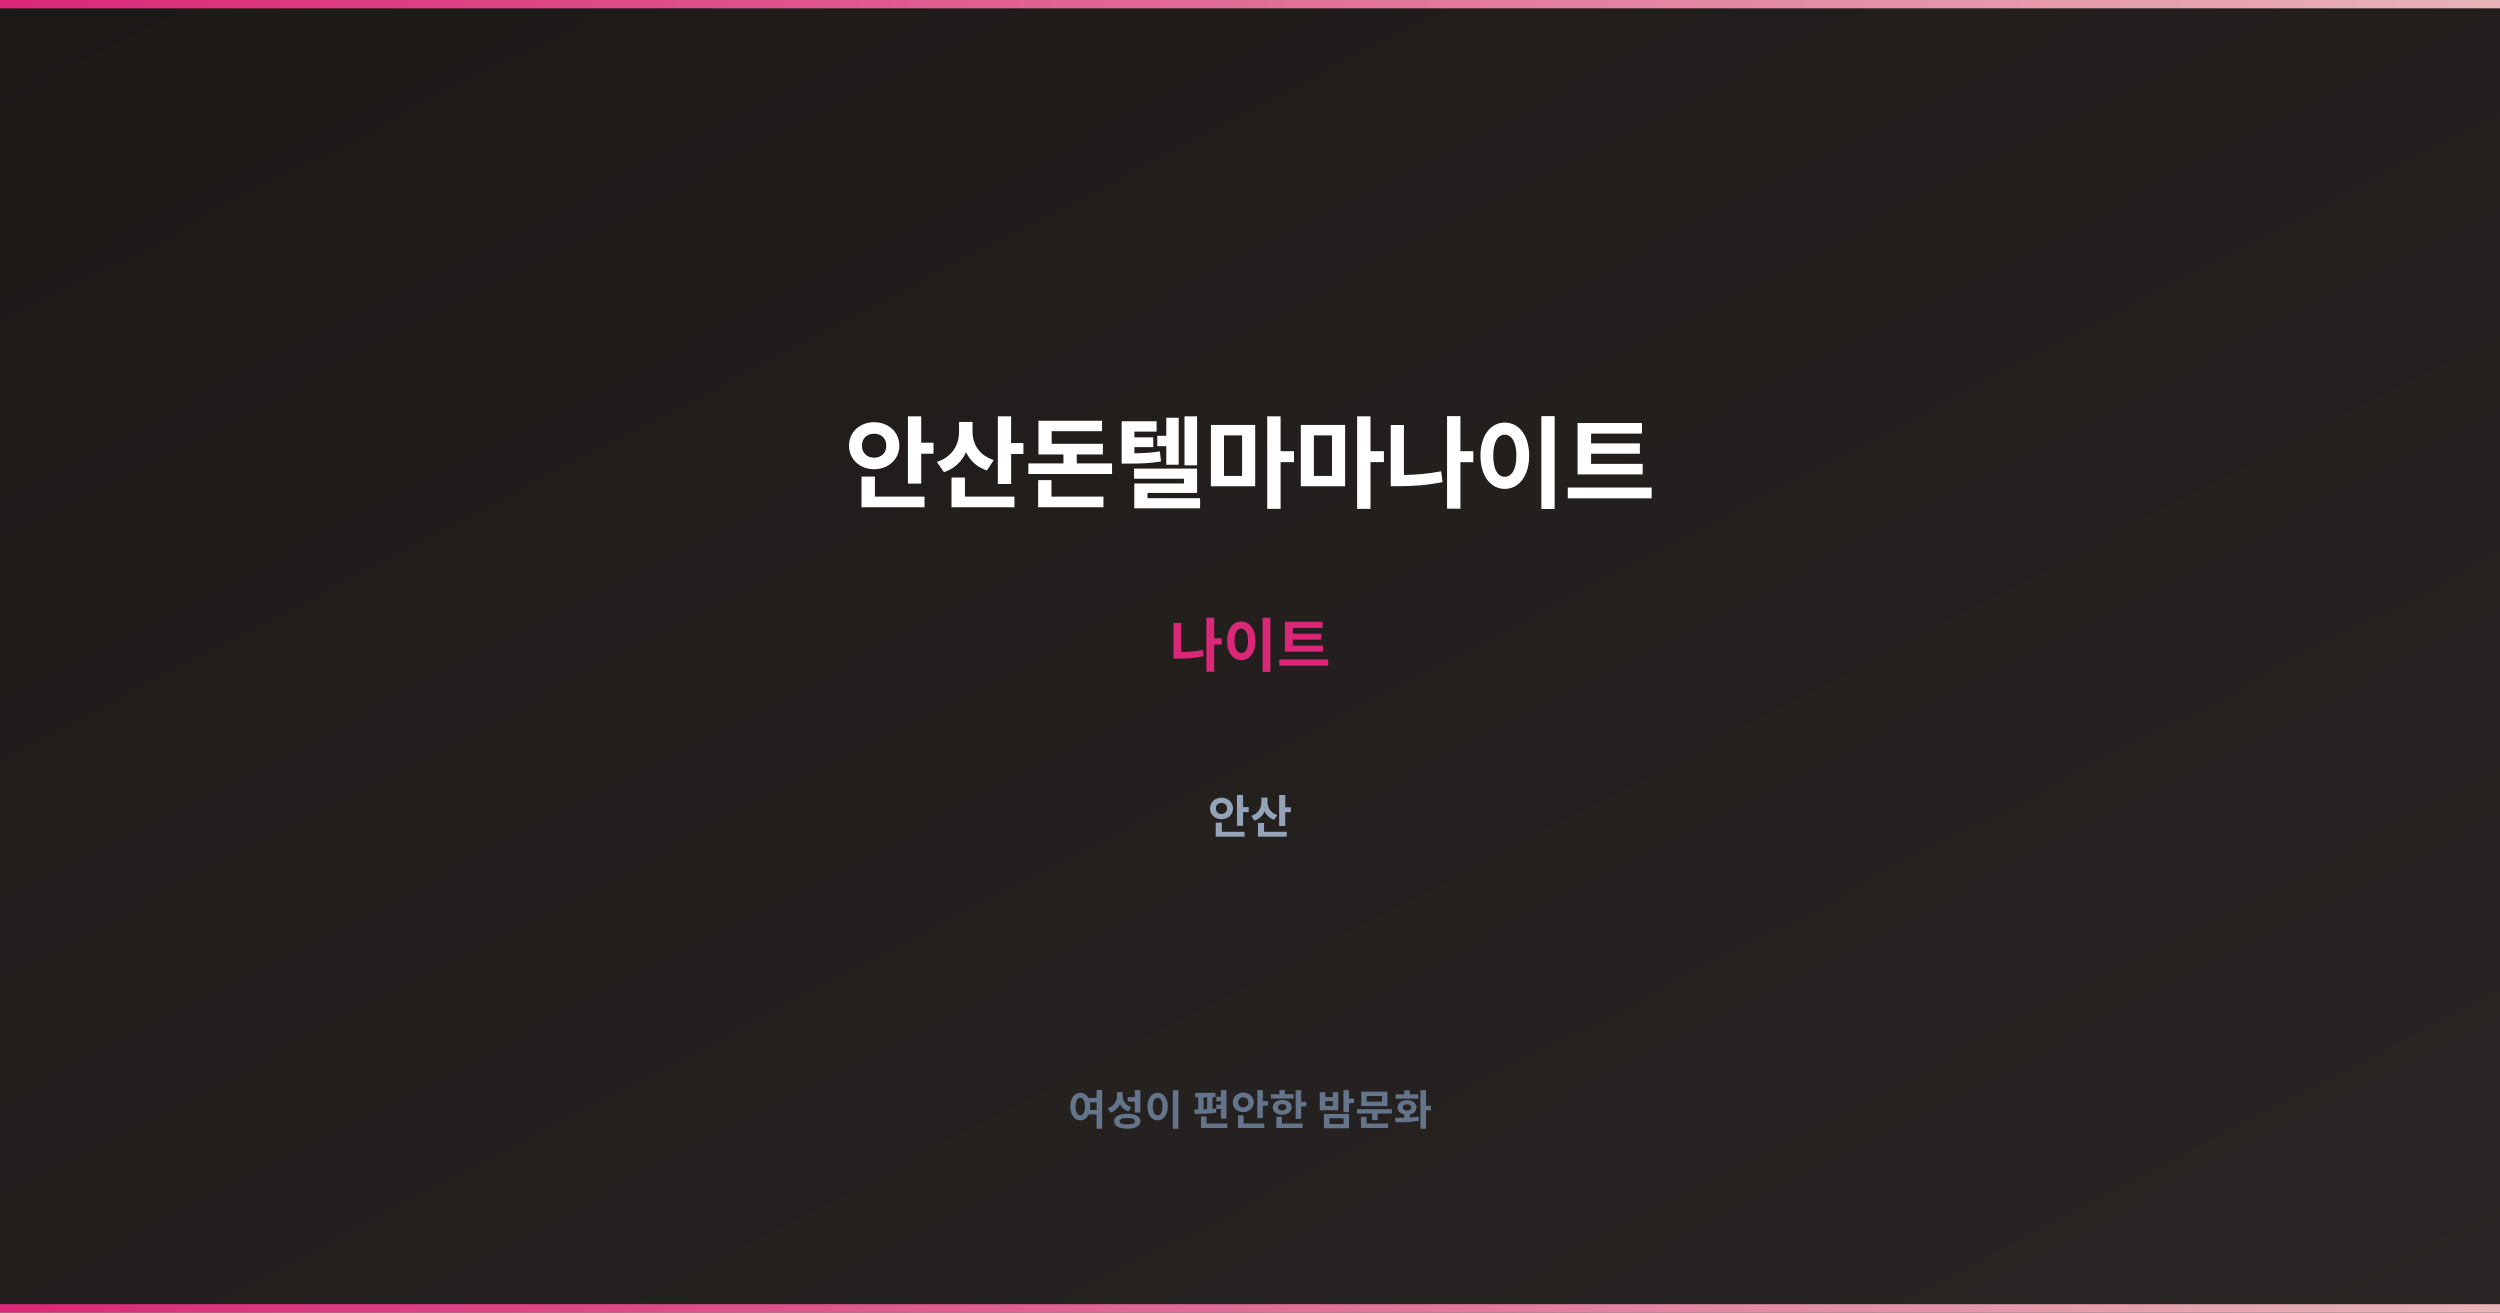
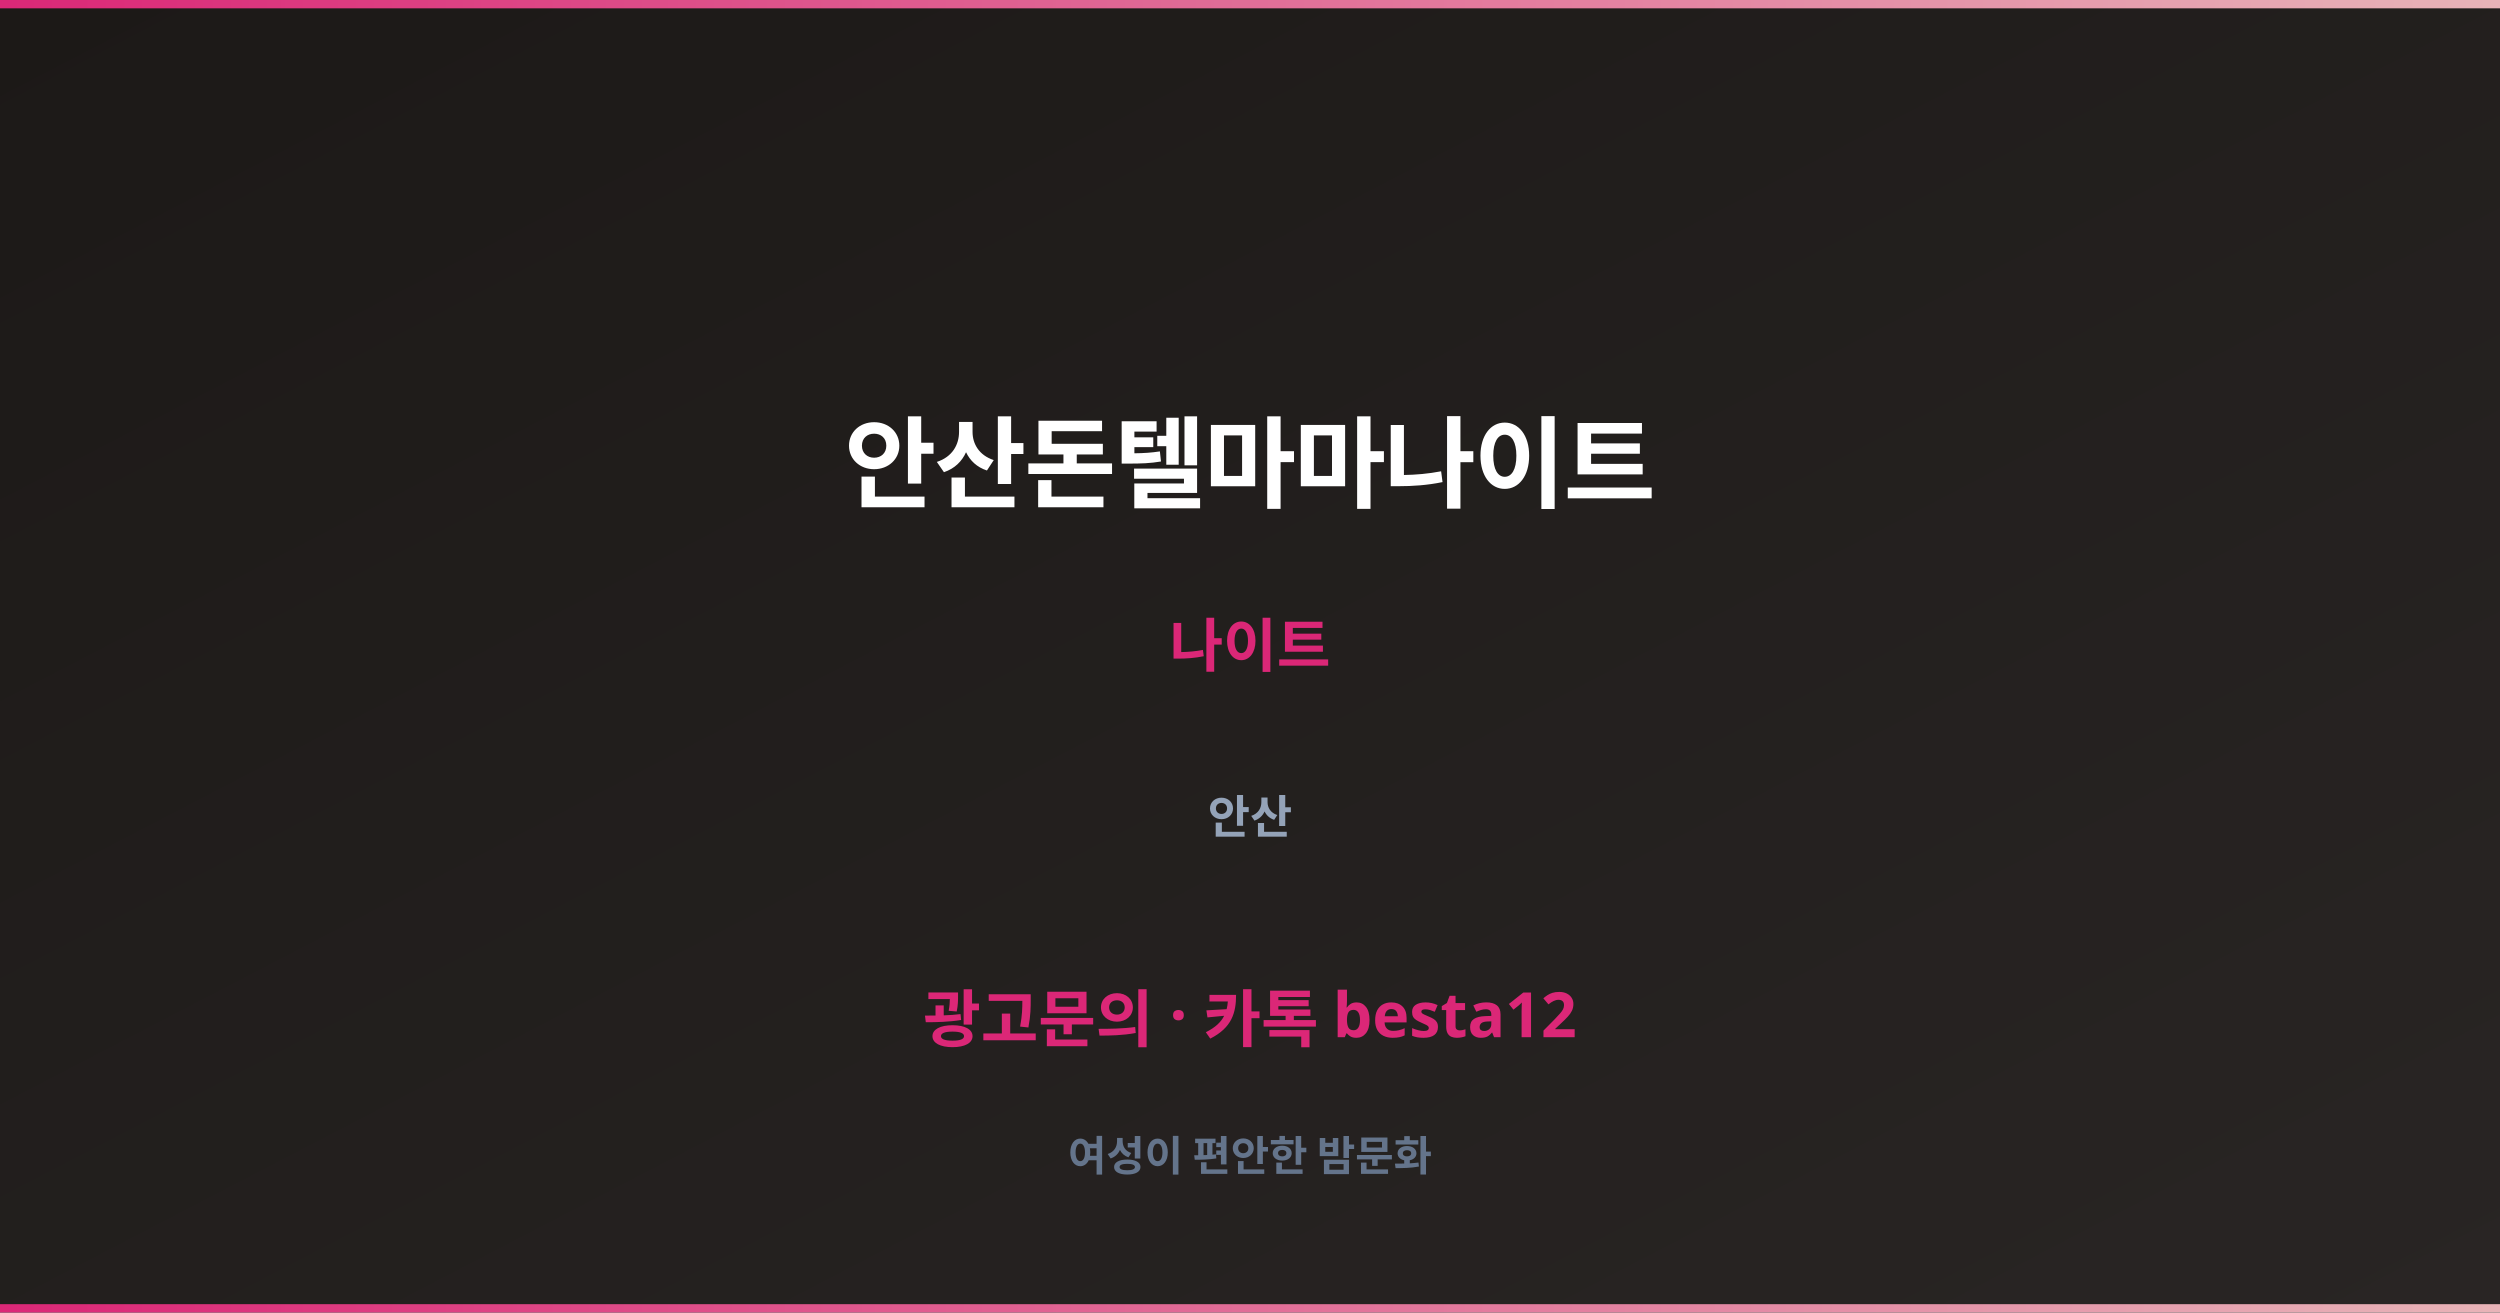
<svg xmlns="http://www.w3.org/2000/svg" width="1200" height="630" viewBox="0 0 1200 630">
  <defs>
    <linearGradient id="bg" x1="0%" y1="0%" x2="100%" y2="100%">
      <stop offset="0%" style="stop-color:#1C1917" />
      <stop offset="100%" style="stop-color:#292524" />
    </linearGradient>
    <linearGradient id="accent" x1="0%" y1="0%" x2="100%" y2="0%">
      <stop offset="0%" style="stop-color:#DB2777" />
      <stop offset="100%" style="stop-color:#E8B4B8" />
    </linearGradient>
  </defs>
  <rect width="1200" height="630" fill="url(#bg)" />
  <rect x="0" y="0" width="1200" height="4" fill="url(#accent)" />
  <rect x="0" y="626" width="1200" height="4" fill="url(#accent)" />
  <text x="600" y="240" text-anchor="middle" font-family="sans-serif" font-size="48" font-weight="900" fill="white" letter-spacing="-1">안산돈텔마마나이트</text>
  <text x="600" y="320" text-anchor="middle" font-family="sans-serif" font-size="28" fill="#DB2777" font-weight="700">나이트</text>
  <text x="600" y="400" text-anchor="middle" font-family="sans-serif" font-size="22" fill="#94a3b8" font-weight="600">안산</text>
-   <text x="600" y="540" text-anchor="middle" font-family="sans-serif" font-size="20" fill="#64748b" font-weight="600">여성이 편안한 밤문화</text>
+   <text x="600" y="500" text-anchor="middle" font-family="sans-serif" font-size="30" fill="#DB2777" font-weight="800">광고문의 · 카톡 besta12</text>
+   <text x="600" y="562" text-anchor="middle" font-family="sans-serif" font-size="20" fill="#64748b" font-weight="600">여성이 편안한 밤문화</text>
</svg>
